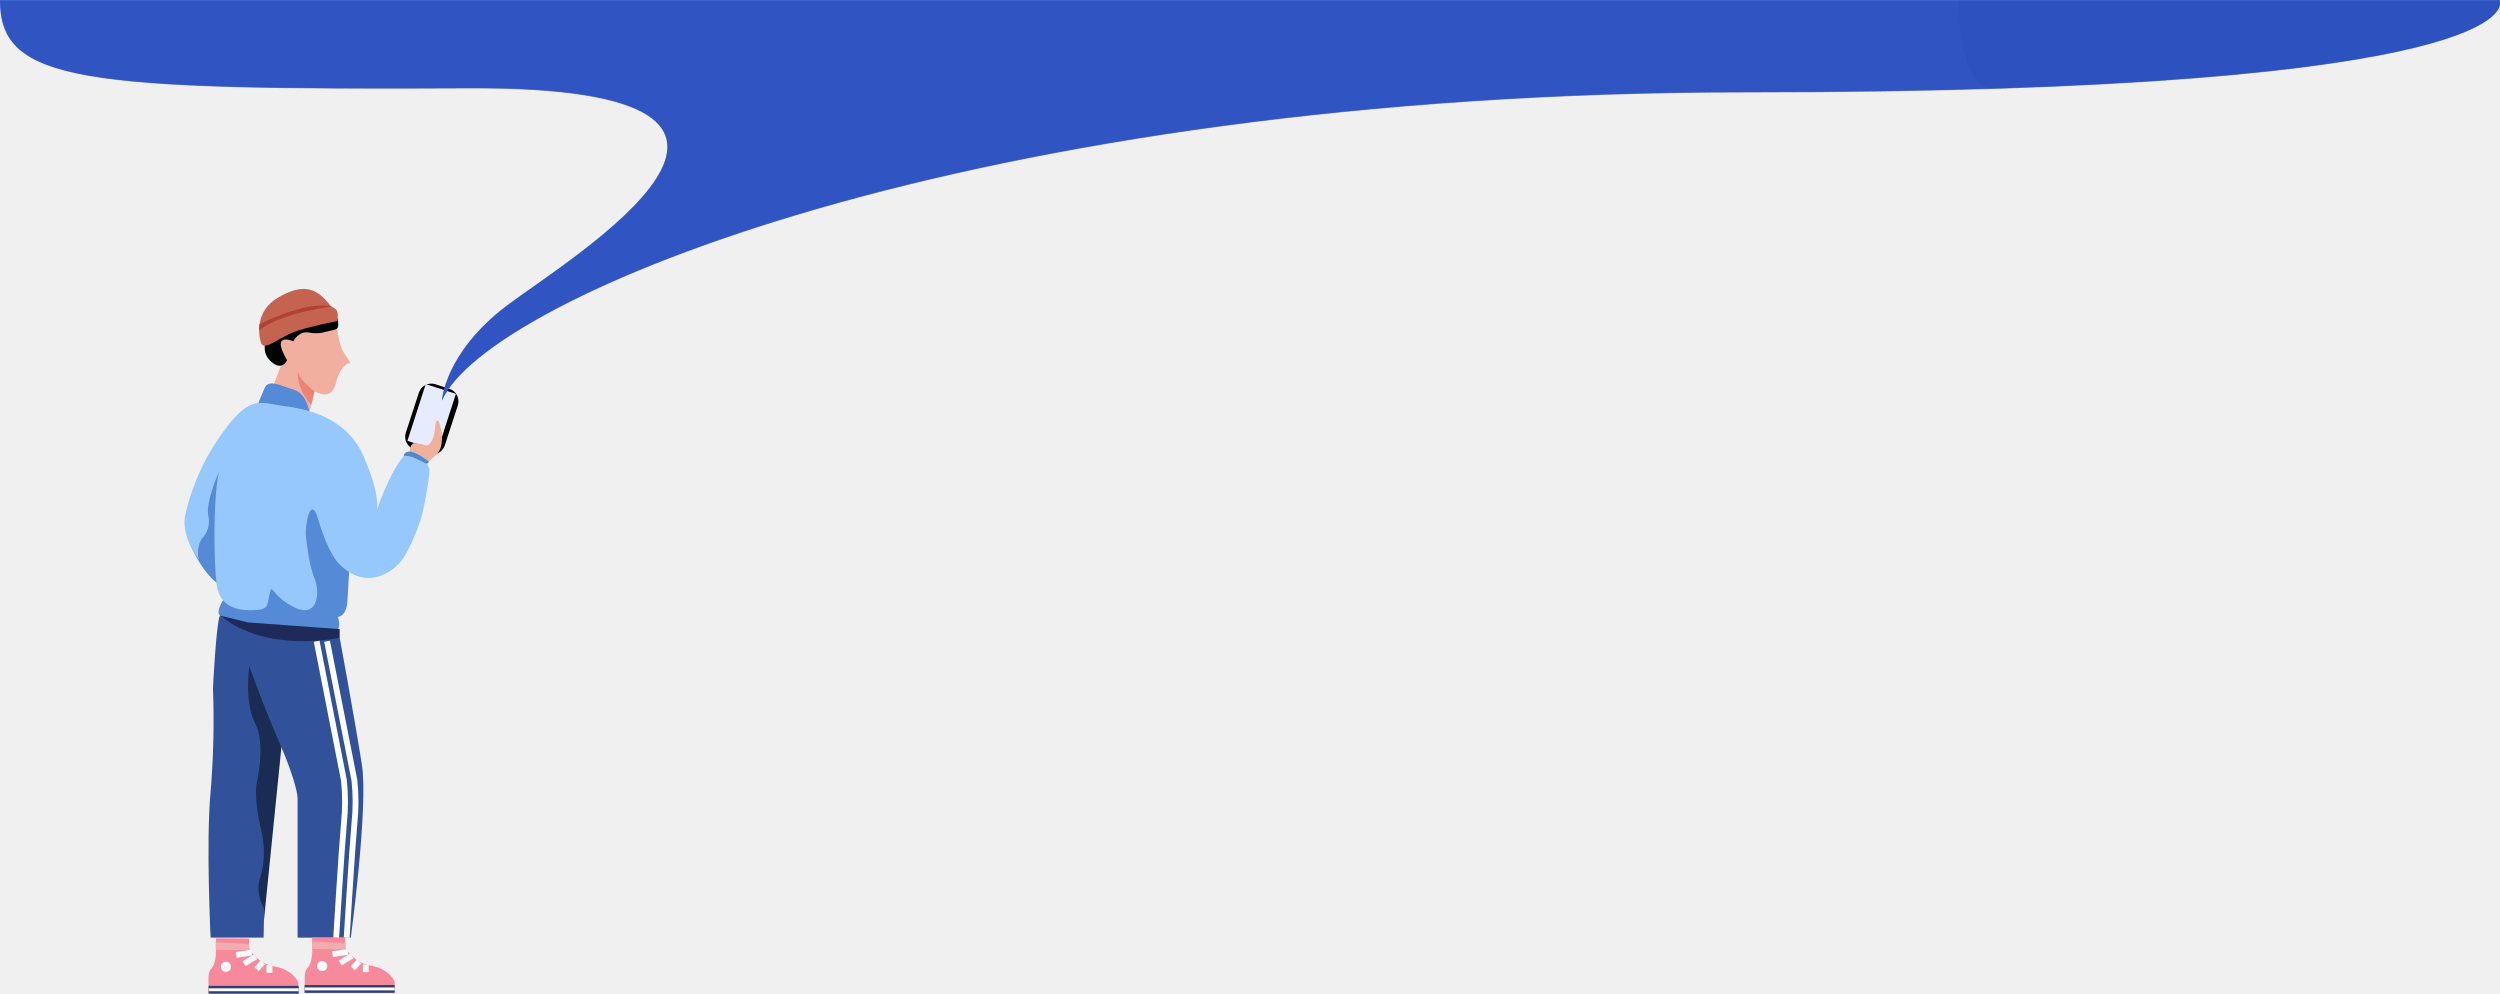
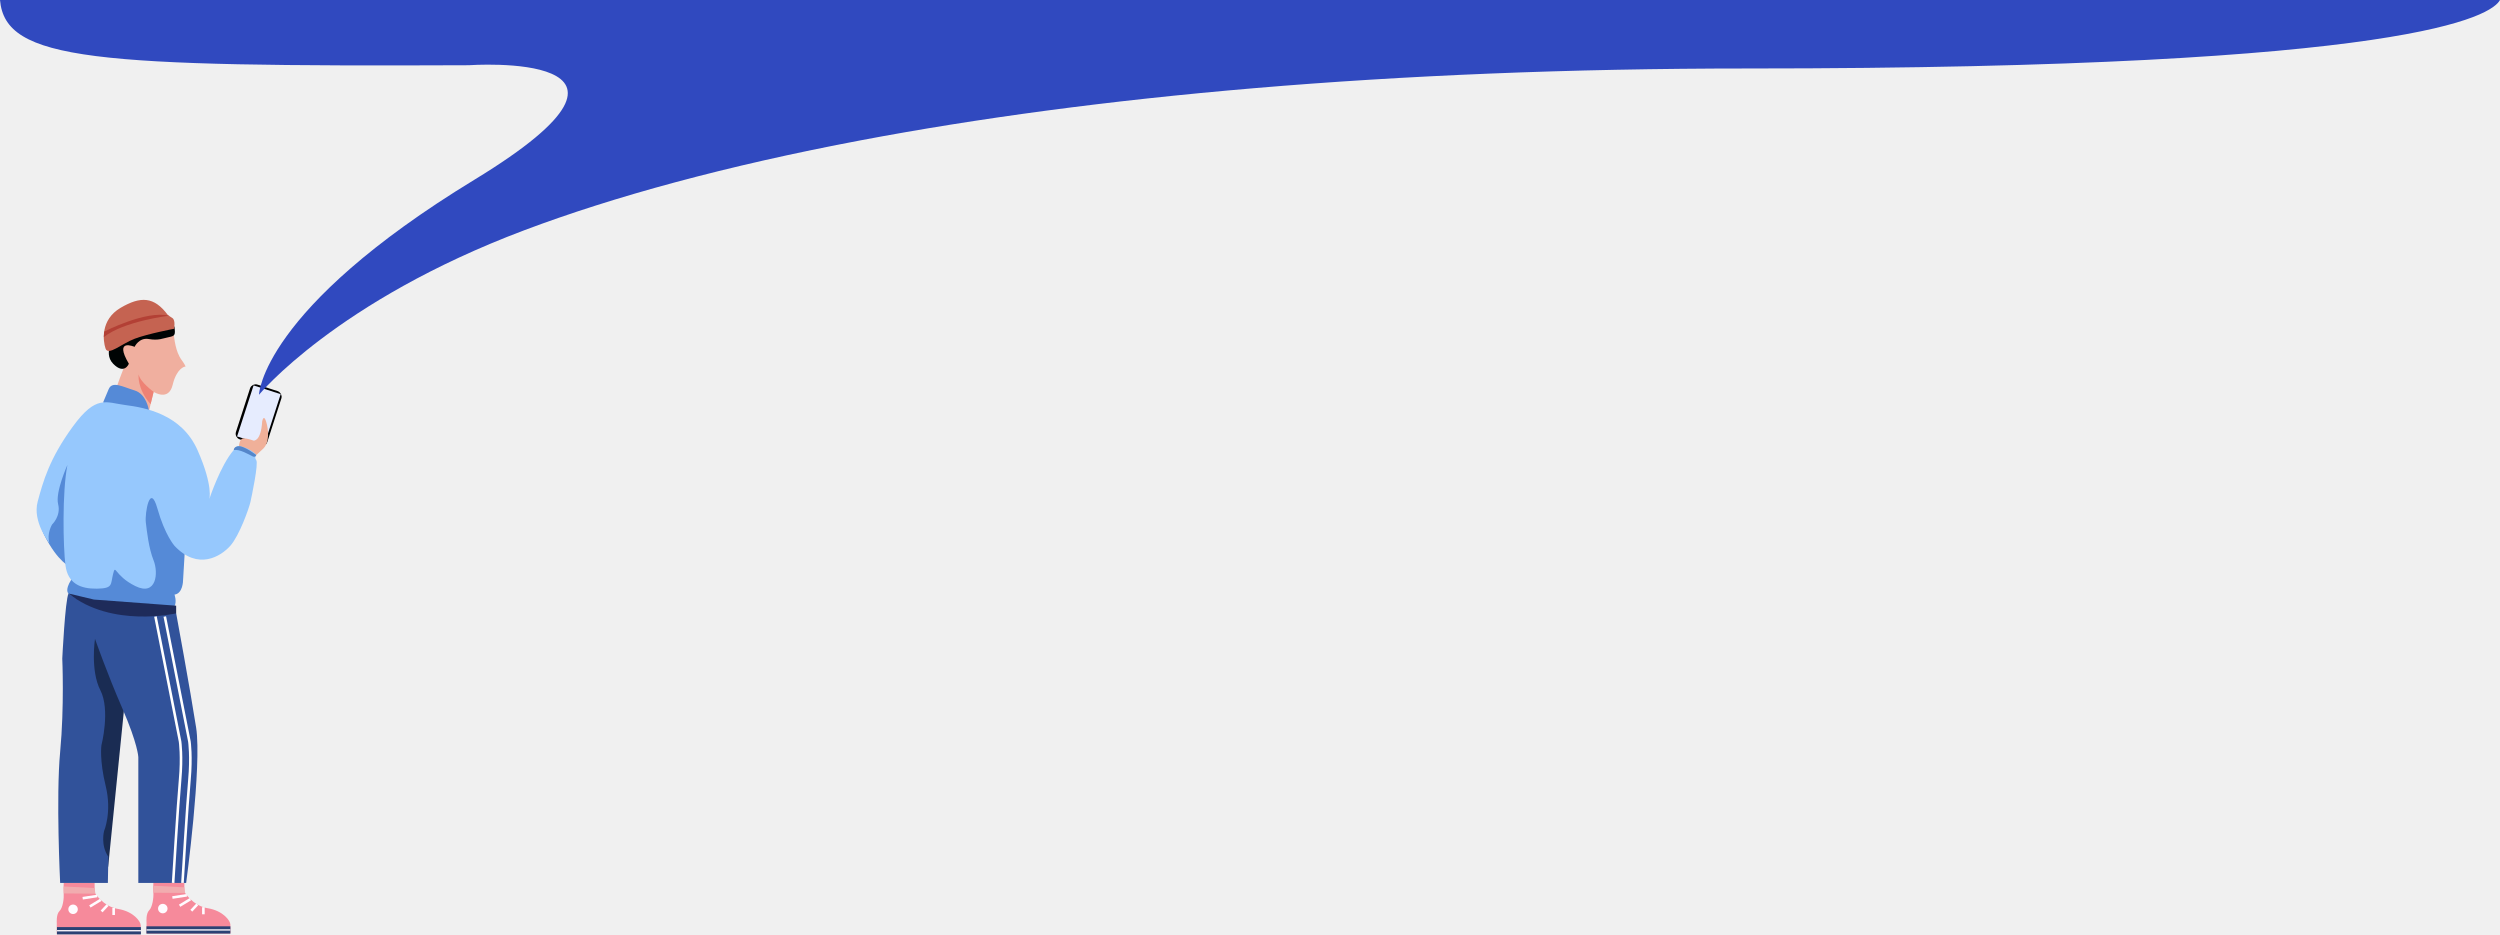
- <svg xmlns="http://www.w3.org/2000/svg" id="Layer_5" data-name="Layer 5" viewBox="0 0 857.72 340.91">
+ <svg xmlns="http://www.w3.org/2000/svg" id="Layer_8" data-name="Layer 8" viewBox="0 0 1919.05 717.22">
  <defs>
-     <style>.cls-1,.cls-11,.cls-25{fill:none;}.cls-1{stroke:#000;stroke-width:3px;}.cls-1,.cls-11,.cls-24,.cls-25,.cls-27{stroke-miterlimit:10;}.cls-2{fill:#e6ecfe;}.cls-3{fill:#f0b099;}.cls-4{fill:#f0af9f;}.cls-5{fill:#558ad7;}.cls-6{fill:#1a2c53;}.cls-7{fill:#31529a;}.cls-8{fill:#96c8fd;}.cls-9{fill:#5486ca;}.cls-10{fill:#1e2b5a;}.cls-11{stroke:#fff;}.cls-11,.cls-24,.cls-25{stroke-width:2px;}.cls-12{fill:#ee8275;}.cls-13{fill:#000404;}.cls-14{fill:#c56351;}.cls-15{fill:#b34035;}.cls-16{fill:#64a2ff;}.cls-17{fill:#1b2caf;opacity:0.32;}.cls-17,.cls-18,.cls-19,.cls-20{isolation:isolate;}.cls-18{fill:#0e21a5;}.cls-18,.cls-19{opacity:0.23;}.cls-19,.cls-20{fill:#00127c;}.cls-20{opacity:0.06;}.cls-21{fill:#f68a9b;}.cls-22{fill:#f1acaf;}.cls-23,.cls-24{fill:#fffbff;}.cls-24,.cls-25,.cls-27{stroke:#fffbff;}.cls-26,.cls-27{fill:#2a4174;}</style>
+     <style>.cls-1{fill:#f68a9b;}.cls-2{fill:#f1acaf;}.cls-3,.cls-4{fill:#fffbff;}.cls-4,.cls-5,.cls-7{stroke:#fffbff;}.cls-18,.cls-4,.cls-5,.cls-7,.cls-8{stroke-miterlimit:10;}.cls-18,.cls-4,.cls-5{stroke-width:2px;}.cls-18,.cls-5,.cls-8{fill:none;}.cls-6,.cls-7{fill:#2a4174;}.cls-8{stroke:#000;stroke-width:3px;}.cls-9{fill:#e6ecfe;}.cls-10{fill:#f0b099;}.cls-11{fill:#f0af9f;}.cls-12{fill:#558ad7;}.cls-13{fill:#1a2c53;}.cls-14{fill:#31529a;}.cls-15{fill:#96c8fd;}.cls-16{fill:#5486ca;}.cls-17{fill:#1e2b5a;}.cls-18{stroke:#fff;}.cls-19{fill:#ee8275;}.cls-20{fill:#000404;}.cls-21{fill:#c56351;}.cls-22{fill:#b34035;}.cls-23{fill:#3049bf;}</style>
  </defs>
-   <rect class="cls-1" x="137.76" y="137.62" width="20.47" height="11.07" rx="3" transform="matrix(0.31, -0.95, 0.95, 0.31, -33.72, 239.98)" />
-   <rect class="cls-2" x="137.86" y="137.75" width="20.47" height="10.87" transform="translate(-33.68 240.11) rotate(-72.1)" />
-   <path class="cls-3" d="M149.37,145.55s.55-3,1.5,0,1.43,8-1.16,10.43l-2.58,2.38s-3.34-2.79-6.61-3.41c0,0,.13-2.72,1.56-2.92a10.78,10.78,0,0,1,4,.81S148.9,153.37,149.37,145.55Z" transform="translate(0 0)" />
-   <path class="cls-4" d="M106.07,141.85l1.86-7.63s5.72,3.78,7.27-2.65,4.63-7,4.63-7,1.09.63-1.27-2.64-2.73-8.35-2.91-9.44-9.58-3.91-9.58-3.91l-5.22,4.63-4.55,1.46-2.45,4.63,2.64,5.9s-3,7.54-3,8.45S106.07,141.85,106.07,141.85Z" transform="translate(0 0)" />
-   <path class="cls-5" d="M106.07,141s-.86-6-5.41-7.35-8.53-3.72-9.9-.45-2.11,5-2.11,5L94,142.67l9.81.48Z" transform="translate(0 0)" />
-   <polygon class="cls-6" points="96.99 252.02 90.57 315.58 81.45 307.61 79.82 233.42 86.56 222.94 101.69 238.73 96.99 252.02" />
-   <path class="cls-7" d="M116.54,218.77s5.38,29.16,7.63,43.67-3.82,59.27-3.82,59.27H102.1v-48s-.14-4.91-6.1-18.6-10.46-26.56-10.46-26.56-1.84,12.06,2,19.62.41,21,.41,21-.81,5.52,1.64,15.53S89,301.88,89,301.88a13,13,0,0,0,1.64,9.81l-.2,10H72.26s-1.64-32.7,0-50.08a297.19,297.19,0,0,0,.81-35.56s1.09-22.34,2.39-24.86,21.53,0,21.53,0l15.12,3Z" transform="translate(0 0)" />
-   <path class="cls-5" d="M119.83,195.55l-.64,10.65s0,5-3.27,5.45c0,0,1,2.58,0,4.49s-31.47,2.86-40.46-4.9c0,0-1.59-1.1,1.05-5.25s-.23-4.84-.23-4.84-4.8-1.71-10-12.1S69.63,166,69.63,166l7.63-9,13.35,11.73,23.71,4Z" transform="translate(0 0)" />
-   <path class="cls-8" d="M147.13,158.34a1.39,1.39,0,0,0,0,2l0,0c.88,1.22-1.78,13.89-2.25,16s-4.16,12.74-7.7,16.69-12.26,9.53-21.26,0c0,0-3.67-4.09-6.54-14.24s-4.83,1.84-4.42,5.24,1.09,9.88,3,14.58,1.09,13.76-7,9.75-7.43-8.73-8.45-4.64.07,5.55-6.2,5.64-11.1-2-12-9-1.31-27.81.74-38.27c0,0-4.7,10.42-3.54,15a8.4,8.4,0,0,1-2.32,7.76,9.74,9.74,0,0,0-1,7.09s-6.54-8.11-4.5-15.81a76.67,76.67,0,0,1,13.42-28.68c8.93-12.26,12.61-9.13,20.1-8.17s21.46,3.47,27.52,17.23,4.5,18.67,4.5,18.67,4.22-12.88,9.33-18.74a2.3,2.3,0,0,1,2-1.5S144.74,155.48,147.13,158.34Z" transform="translate(0 0)" />
-   <path class="cls-9" d="M147.13,158.34s-.21,1.09-1.43.48-5-2.86-7.16-2.39c0,0-.07-1.43,2-1.5S147.13,158.34,147.13,158.34Z" transform="translate(0 0)" />
-   <path class="cls-10" d="M116.54,215.84v2.93s-24.6,5.72-41.08-7.56l9.67,2.34Z" transform="translate(0 0)" />
-   <path class="cls-11" d="M108.64,220,118,267.75a71,71,0,0,1,0,14.72c-.82,9-2.66,39.24-2.66,39.24" transform="translate(0 0)" />
-   <path class="cls-11" d="M112.2,220l9.4,47.76a69.64,69.64,0,0,1,0,14.72c-.82,9-2.66,39.24-2.66,39.24" transform="translate(0 0)" />
-   <path class="cls-12" d="M107.93,134.22s-5.27-3.81-5.72-6.72c0,0-.75,5.42,4.57,11.43Z" transform="translate(0 0)" />
-   <path class="cls-13" d="M98.48,123.55s-1.72,4.36-6,0,1-11.27,1-11.27,22-5.72,22.41-2.72.19,3.36-2.12,3.81-4,1.4-7.71.73-5.41,3-5.41,3S92.58,113.55,98.48,123.55Z" transform="translate(0 0)" />
-   <path class="cls-14" d="M115.74,110.15s-10.09,1.91-15.08,3.82-10.08,6.63-11.08,3.72-2-11,5.73-15.53,12.8-4.27,18,2.63a19.2,19.2,0,0,0,1.82,1.28C116.38,106.88,115.74,110.15,115.74,110.15Z" transform="translate(0 0)" />
-   <path class="cls-15" d="M113.78,105.17s-17.28,2.08-24.87,8.16l.15-2.1S105.09,103,113.78,105.17Z" transform="translate(0 0)" />
-   <path class="cls-16" d="M857.68.89V0H0C0,28.25,28.08,30.9,160.84,30.21s34.4,58.47,13.07,74.59-22.28,32.56-22.28,32.56c15-35,181.19-105.77,448.09-105.77S857.68.89,857.68.89Z" transform="translate(0 0)" />
-   <path class="cls-17" d="M857.68,1V.14H0C0,28.39,28.08,31,160.84,30.35s34.4,58.47,13.07,74.59-22.28,32.56-22.28,32.56c15-35,181.19-105.77,448.09-105.77S857.68,1,857.68,1Z" transform="translate(0 0)" />
-   <path class="cls-18" d="M857.68,1V.14H0C0,28.39,28.08,31,160.84,30.35s34.4,58.47,13.07,74.59-22.28,32.56-22.28,32.56c15-35,181.19-105.77,448.09-105.77S857.68,1,857.68,1Z" transform="translate(0 0)" />
-   <path class="cls-19" d="M857.68.89V0H0C0,28.25,28.08,30.9,160.84,30.21s34.4,58.47,13.07,74.59-22.28,32.56-22.28,32.56c15-35,181.19-105.77,448.09-105.77S857.68.89,857.68.89Z" transform="translate(0 0)" />
-   <path class="cls-20" d="M683.09,30.41c160.55-5,173.68-24.24,174.57-28.63V.89A6.65,6.65,0,0,0,857.6,0H672S671.45,28.23,683.09,30.41Z" transform="translate(0 0)" />
-   <path class="cls-21" d="M118.47,321.71v3.55s3,5.12,8.6,6,8.34,4.6,8.34,6v3.29H104.54v-4.14s-.26-3.22,1-4.4,1.69-4.67,1.56-6.5a36.56,36.56,0,0,1,0-3.88Z" transform="translate(0 0)" />
-   <polygon class="cls-22" points="118.74 325.69 107.09 325.58 107.09 323.02 118.47 323.62 118.74 325.69" />
-   <circle class="cls-23" cx="110.53" cy="331.43" r="1.75" />
-   <line class="cls-24" x1="119.38" y1="326.54" x2="114.07" y2="327.36" />
-   <line class="cls-24" x1="125.47" y1="330.91" x2="125.47" y2="333.53" />
-   <line class="cls-25" x1="123.21" y1="329.89" x2="121.03" y2="332.22" />
-   <line class="cls-25" x1="116.72" y1="330.38" x2="120.69" y2="327.97" />
-   <path class="cls-21" d="M85.44,322v3.55s3,5.12,8.61,6,8.34,4.6,8.34,6v3.29H71.52v-4.14s-.27-3.22,1-4.4,1.69-4.66,1.57-6.5a36.56,36.56,0,0,1,0-3.88Z" transform="translate(0 0)" />
-   <polygon class="cls-22" points="85.72 325.95 74.07 325.85 74.07 323.29 85.44 323.88 85.72 325.95" />
-   <circle class="cls-23" cx="77.51" cy="331.69" r="1.75" />
-   <line class="cls-24" x1="86.35" y1="326.8" x2="81.04" y2="327.62" />
-   <line class="cls-24" x1="92.45" y1="331.17" x2="92.45" y2="333.8" />
-   <line class="cls-25" x1="90.19" y1="330.15" x2="88" y2="332.48" />
-   <line class="cls-25" x1="83.7" y1="330.64" x2="87.67" y2="328.23" />
-   <rect class="cls-26" x="104.52" y="337.96" width="30.89" height="2.67" />
-   <line class="cls-27" x1="104.54" y1="339.29" x2="135.41" y2="339.29" />
-   <rect class="cls-26" x="71.58" y="338.24" width="30.89" height="2.67" />
-   <line class="cls-27" x1="71.6" y1="339.58" x2="102.47" y2="339.58" />
+   <path class="cls-1" d="M141.71,760.23v7.4s6.16,10.68,17.94,12.6,17.4,9.59,17.4,12.6v6.85H112.67v-8.63s-.55-6.71,2-9.18,3.53-9.72,3.27-13.56a76.11,76.11,0,0,1,0-8.08Z" transform="translate(-0.2 -83.06)" />
+   <polygon class="cls-2" points="142.09 685.46 117.79 685.25 117.79 679.91 141.51 681.14 142.09 685.46" />
+   <circle class="cls-3" cx="124.96" cy="697.45" r="3.64" />
+   <line class="cls-4" x1="143.41" y1="687.24" x2="132.33" y2="688.95" />
+   <line class="cls-4" x1="156.12" y1="696.36" x2="156.12" y2="701.83" />
+   <line class="cls-5" x1="151.41" y1="694.23" x2="146.85" y2="699.1" />
+   <line class="cls-5" x1="137.87" y1="695.25" x2="146.15" y2="690.23" />
+   <path class="cls-1" d="M72.83,760.78v7.4s6.17,10.68,18,12.6,17.39,9.59,17.39,12.6v6.85H43.79V791.6s-.55-6.71,2.06-9.18,3.52-9.72,3.26-13.56a76,76,0,0,1,0-8.08Z" transform="translate(-0.2 -83.06)" />
+   <polygon class="cls-2" points="73.21 686.01 48.92 685.8 48.92 680.46 72.63 681.69 73.21 686.01" />
+   <circle class="cls-3" cx="56.09" cy="697.99" r="3.64" />
+   <line class="cls-4" x1="74.53" y1="687.79" x2="63.46" y2="689.5" />
+   <line class="cls-4" x1="87.24" y1="696.91" x2="87.24" y2="702.38" />
+   <line class="cls-5" x1="82.53" y1="694.78" x2="77.98" y2="699.64" />
+   <line class="cls-5" x1="68.99" y1="695.8" x2="77.27" y2="690.78" />
+   <rect class="cls-6" x="112.42" y="711.06" width="64.43" height="5.57" />
+   <line class="cls-7" x1="112.47" y1="713.84" x2="176.85" y2="713.84" />
+   <rect class="cls-6" x="43.72" y="711.66" width="64.43" height="5.57" />
+   <line class="cls-7" x1="43.77" y1="714.44" x2="108.15" y2="714.44" />
+   <rect class="cls-8" x="187.65" y="381.21" width="22.26" height="41.16" rx="3" transform="translate(264.21 762.17) rotate(-162.1)" />
+   <rect class="cls-9" x="188.03" y="381.27" width="21.87" height="41.16" transform="translate(264.55 762.35) rotate(-162.1)" />
+   <path class="cls-10" d="M201.45,406.58s1.09-6,3,0,2.88,16.17-2.33,21l-5.2,4.8s-6.71-5.62-13.29-6.85c0,0,.27-5.48,3.15-5.89s8,1.64,8,1.64S200.49,422.34,201.45,406.58Z" transform="translate(-0.2 -83.06)" />
+   <path class="cls-11" d="M114.38,399.19l3.74-15.35s11.5,7.6,14.61-5.33,9.31-14,9.31-14,2.19,1.28-2.55-5.29-5.48-16.81-5.85-19-19.26-7.85-19.26-7.85l-10.51,9.31-9.13,2.92-4.93,9.32,5.29,11.87s-6,15.16-6,17S114.38,399.19,114.38,399.19Z" transform="translate(-0.2 -83.06)" />
+   <path class="cls-12" d="M114.38,397.53s-1.74-12-10.88-14.78-17.17-7.49-19.9-.92-4.26,10.1-4.26,10.1l10.83,8.9,19.73,1Z" transform="translate(-0.2 -83.06)" />
+   <polygon class="cls-13" points="95.91 537.63 83.01 665.45 64.67 649.41 61.39 500.24 74.95 479.17 105.36 510.92 95.91 537.63" />
+   <path class="cls-14" d="M135.42,553.84s10.82,58.63,15.34,87.81-7.67,119.18-7.67,119.18H106.38V664.25s-.27-9.86-12.26-37.39-21-53.43-21-53.43-3.7,24.25,4.11,39.45.82,42.33.82,42.33-1.64,11.1,3.29,31.23S80.08,721,80.08,721s-2.88,10.69,3.29,19.73L83,760.83H46.38s-3.29-65.76,0-100.69S48,588.64,48,588.64s2.2-44.93,4.8-50,43.29,0,43.29,0l30.41,6Z" transform="translate(-0.2 -83.06)" />
+   <path class="cls-12" d="M142,507.1l-1.28,21.4s0,10.14-6.57,11c0,0,1.92,5.2,0,9s-63.29,5.75-81.37-9.86c0,0-3.19-2.22,2.1-10.56s-.46-9.72-.46-9.72S44.82,514.91,34.3,494,41,447.68,41,447.68l15.34-18.1,26.85,23.58,47.67,7.94Z" transform="translate(-0.2 -83.06)" />
+   <path class="cls-15" d="M196.93,432.34s-1.78,1.5,0,4-3.56,27.94-4.52,32.19-8.36,25.62-15.48,33.56-24.66,19.18-42.74,0c0,0-7.4-8.22-13.15-28.63s-9.73,3.7-8.91,10.55,2.2,19.86,6,29.31,2.19,27.68-14.11,19.59-14.93-17.53-17-9.31.13,11.15-12.47,11.33-22.33-3.93-24.11-18-2.6-56,1.51-77c0,0-9.45,21-7.13,30.14s-4.65,15.61-4.65,15.61-4.25,7-2.06,14.25c0,0-13.15-16.3-9-31.78s9-33,27-57.67S81.45,392.06,96.52,394s43.15,7,55.34,34.66,9,37.53,9,37.53,8.49-25.89,18.77-37.67c0,0,1.09-3,4-3C183.64,425.49,192.13,426.58,196.93,432.34Z" transform="translate(-0.2 -83.06)" />
+   <path class="cls-16" d="M196.93,432.34s-.41,2.19-2.88,1-10-5.76-14.38-4.8c0,0-.14-2.88,4-3S196.93,432.34,196.93,432.34Z" transform="translate(-0.2 -83.06)" />
+   <path class="cls-17" d="M135.42,548v5.89S86,565.35,52.82,538.64l19.45,4.65Z" transform="translate(-0.2 -83.06)" />
+   <path class="cls-18" d="M119.53,556.31l18.9,96s1.65,11.5,0,29.58-5.34,78.91-5.34,78.91" transform="translate(-0.2 -83.06)" />
+   <path class="cls-18" d="M126.7,556.31l18.9,96s1.65,11.5,0,29.58-5.34,78.91-5.34,78.91" transform="translate(-0.2 -83.06)" />
+   <path class="cls-19" d="M118.12,383.84s-10.6-7.67-11.51-13.51c0,0-1.51,10.9,9.2,23Z" transform="translate(-0.2 -83.06)" />
+   <path class="cls-20" d="M99.12,362.29s-3.47,8.77-12.05,0,2-22.65,2-22.65,44.3-11.5,45.07-5.48.37,6.77-4.26,7.68-8,2.8-15.5,1.46-10.88,6-10.88,6S87.25,342.2,99.12,362.29Z" transform="translate(-0.2 -83.06)" />
+   <path class="cls-21" d="M133.82,335.44s-20.29,3.84-30.32,7.67-20.27,13.34-22.28,7.49-4-22.1,11.51-31.23,25.75-8.59,36.16,5.3a42.17,42.17,0,0,0,3.65,2.55C135.1,328.87,133.82,335.44,133.82,335.44Z" transform="translate(-0.2 -83.06)" />
+   <path class="cls-22" d="M129.88,325.41s-34.75,4.2-50,16.43l.3-4.23S112.41,321,129.88,325.41Z" transform="translate(-0.2 -83.06)" />
+   <path class="cls-23" d="M1342.39,135.63c511.26,0,570.43-40.79,576.86-52.57H.2C4.25,129.87,72.32,134.34,360,133.13c0,0,168.14-11.88,4.42,87.86S199,386.09,199,386.09s59-71.82,203.79-126.34c68.14-25.66,154.48-49.4,258.77-69.1C837.65,157.38,1065,135.63,1342.39,135.63Z" transform="translate(-0.2 -83.06)" />
</svg>
